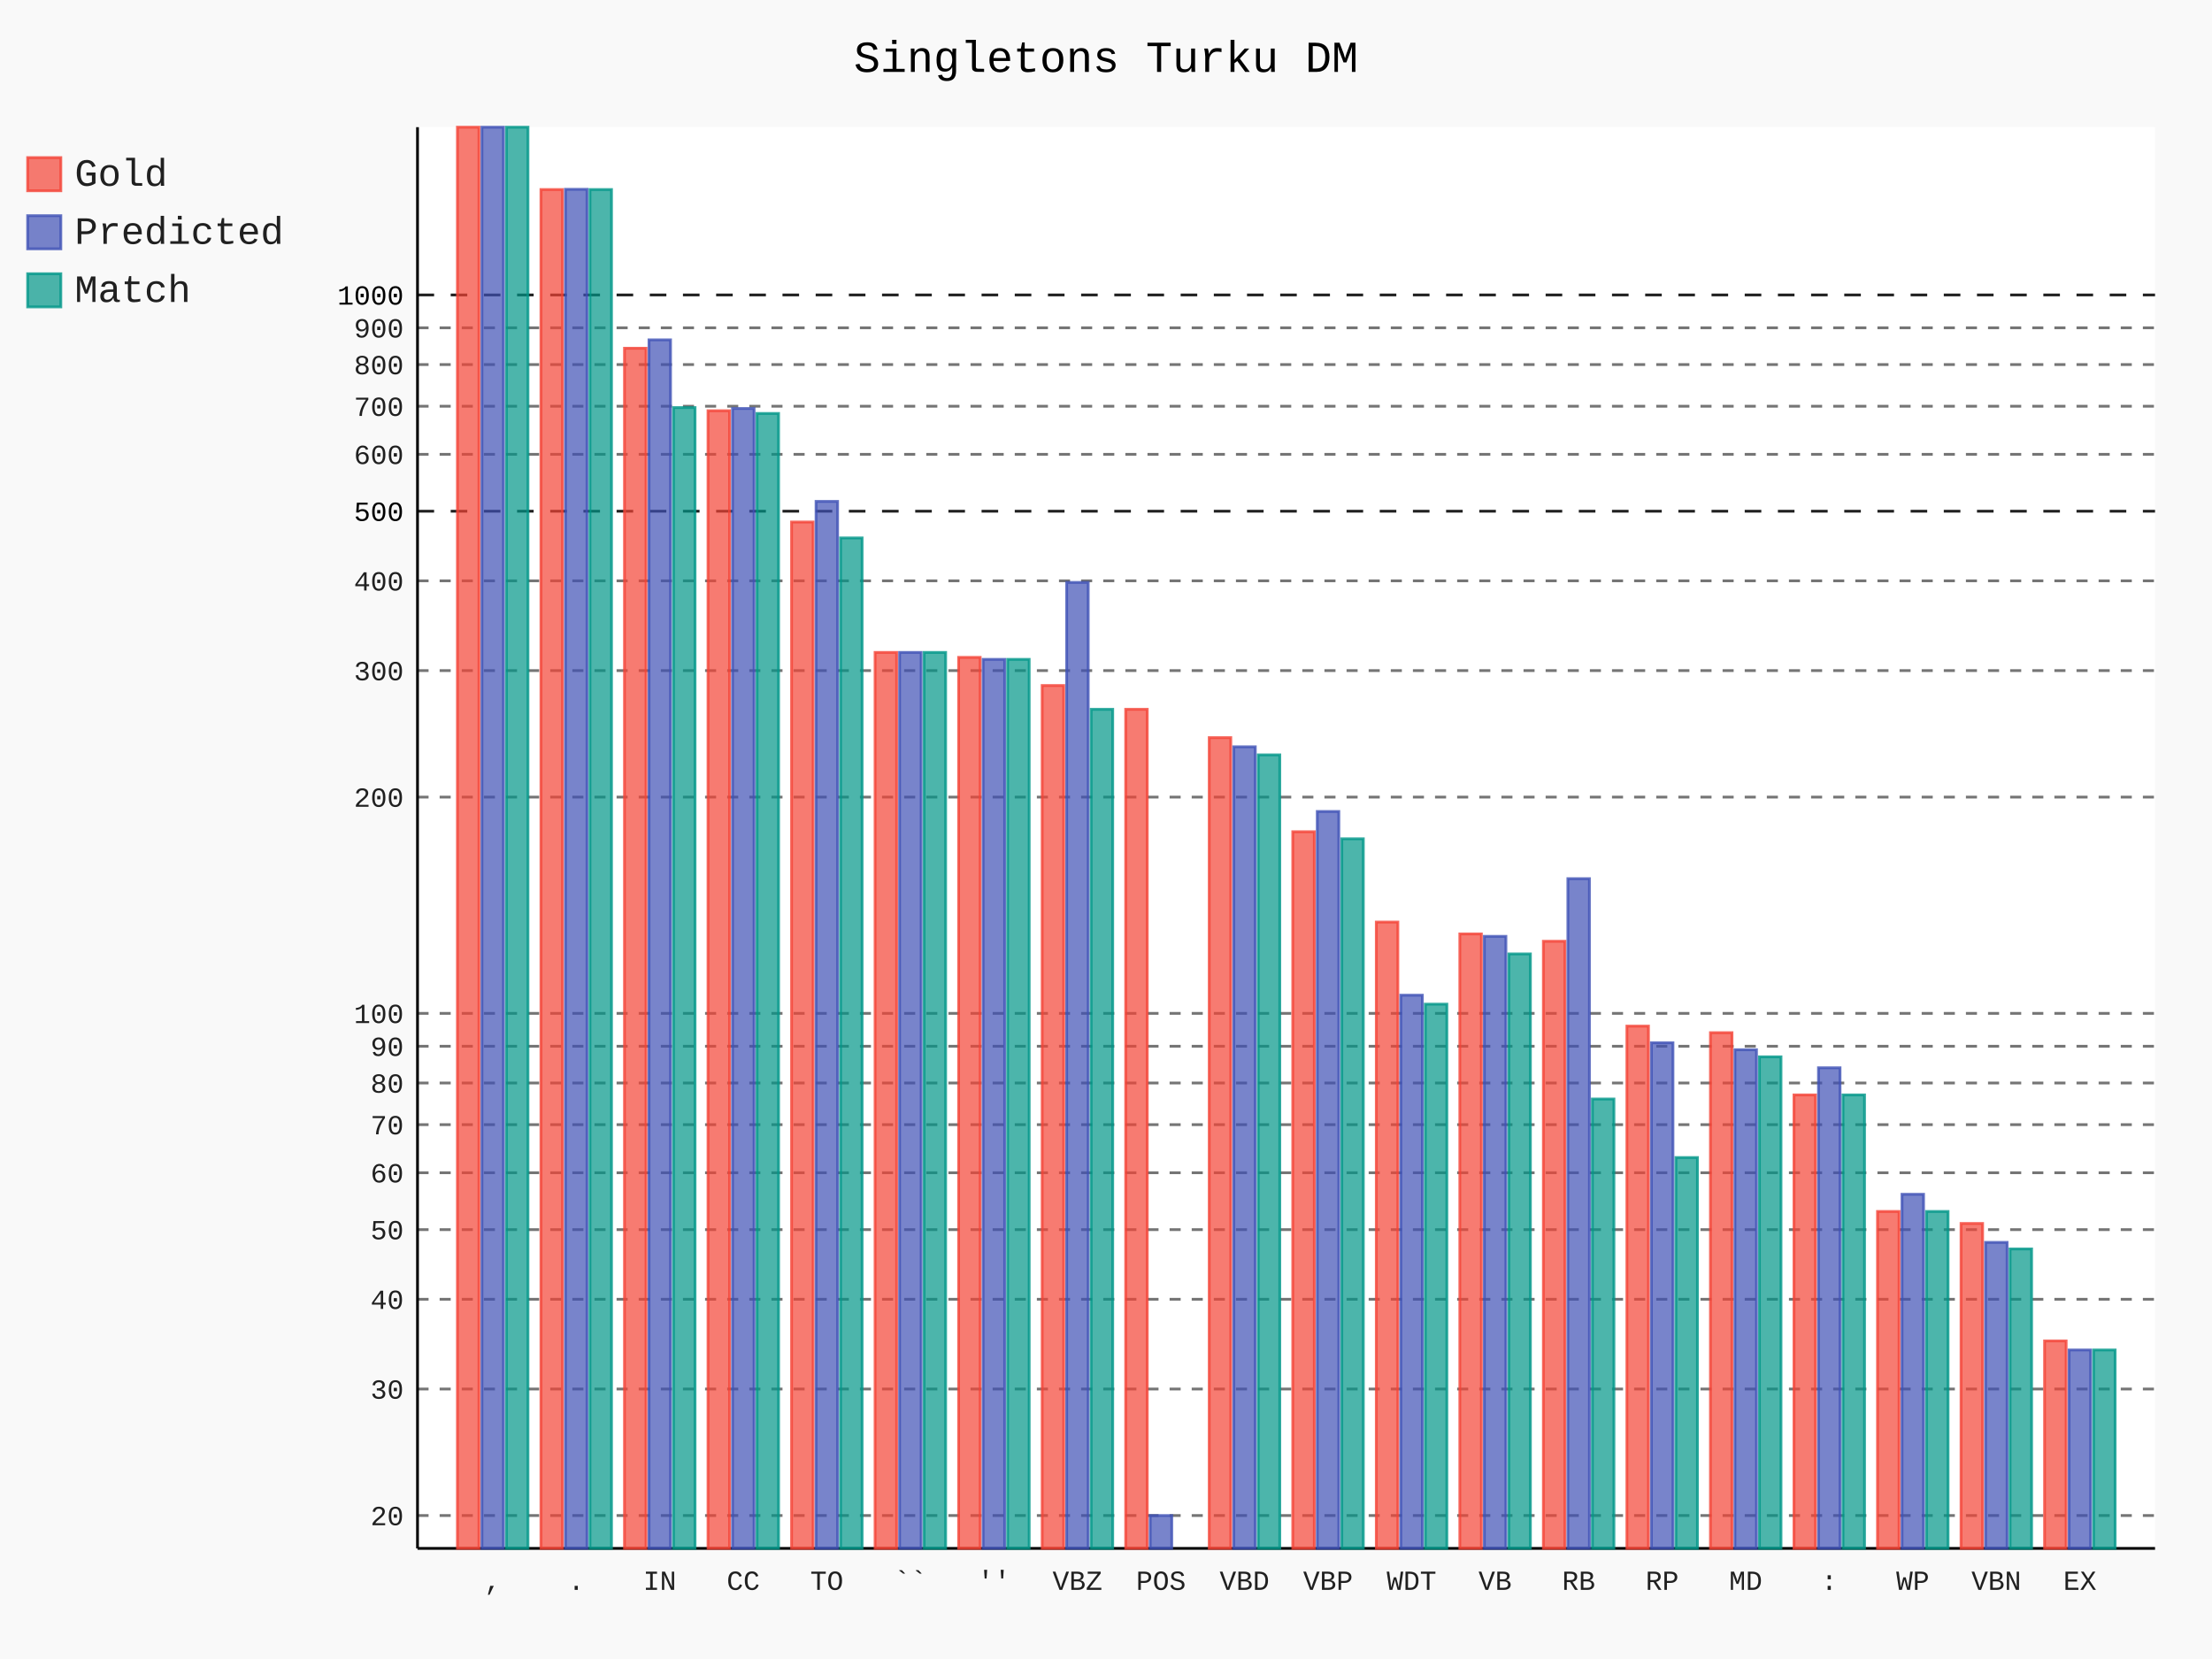
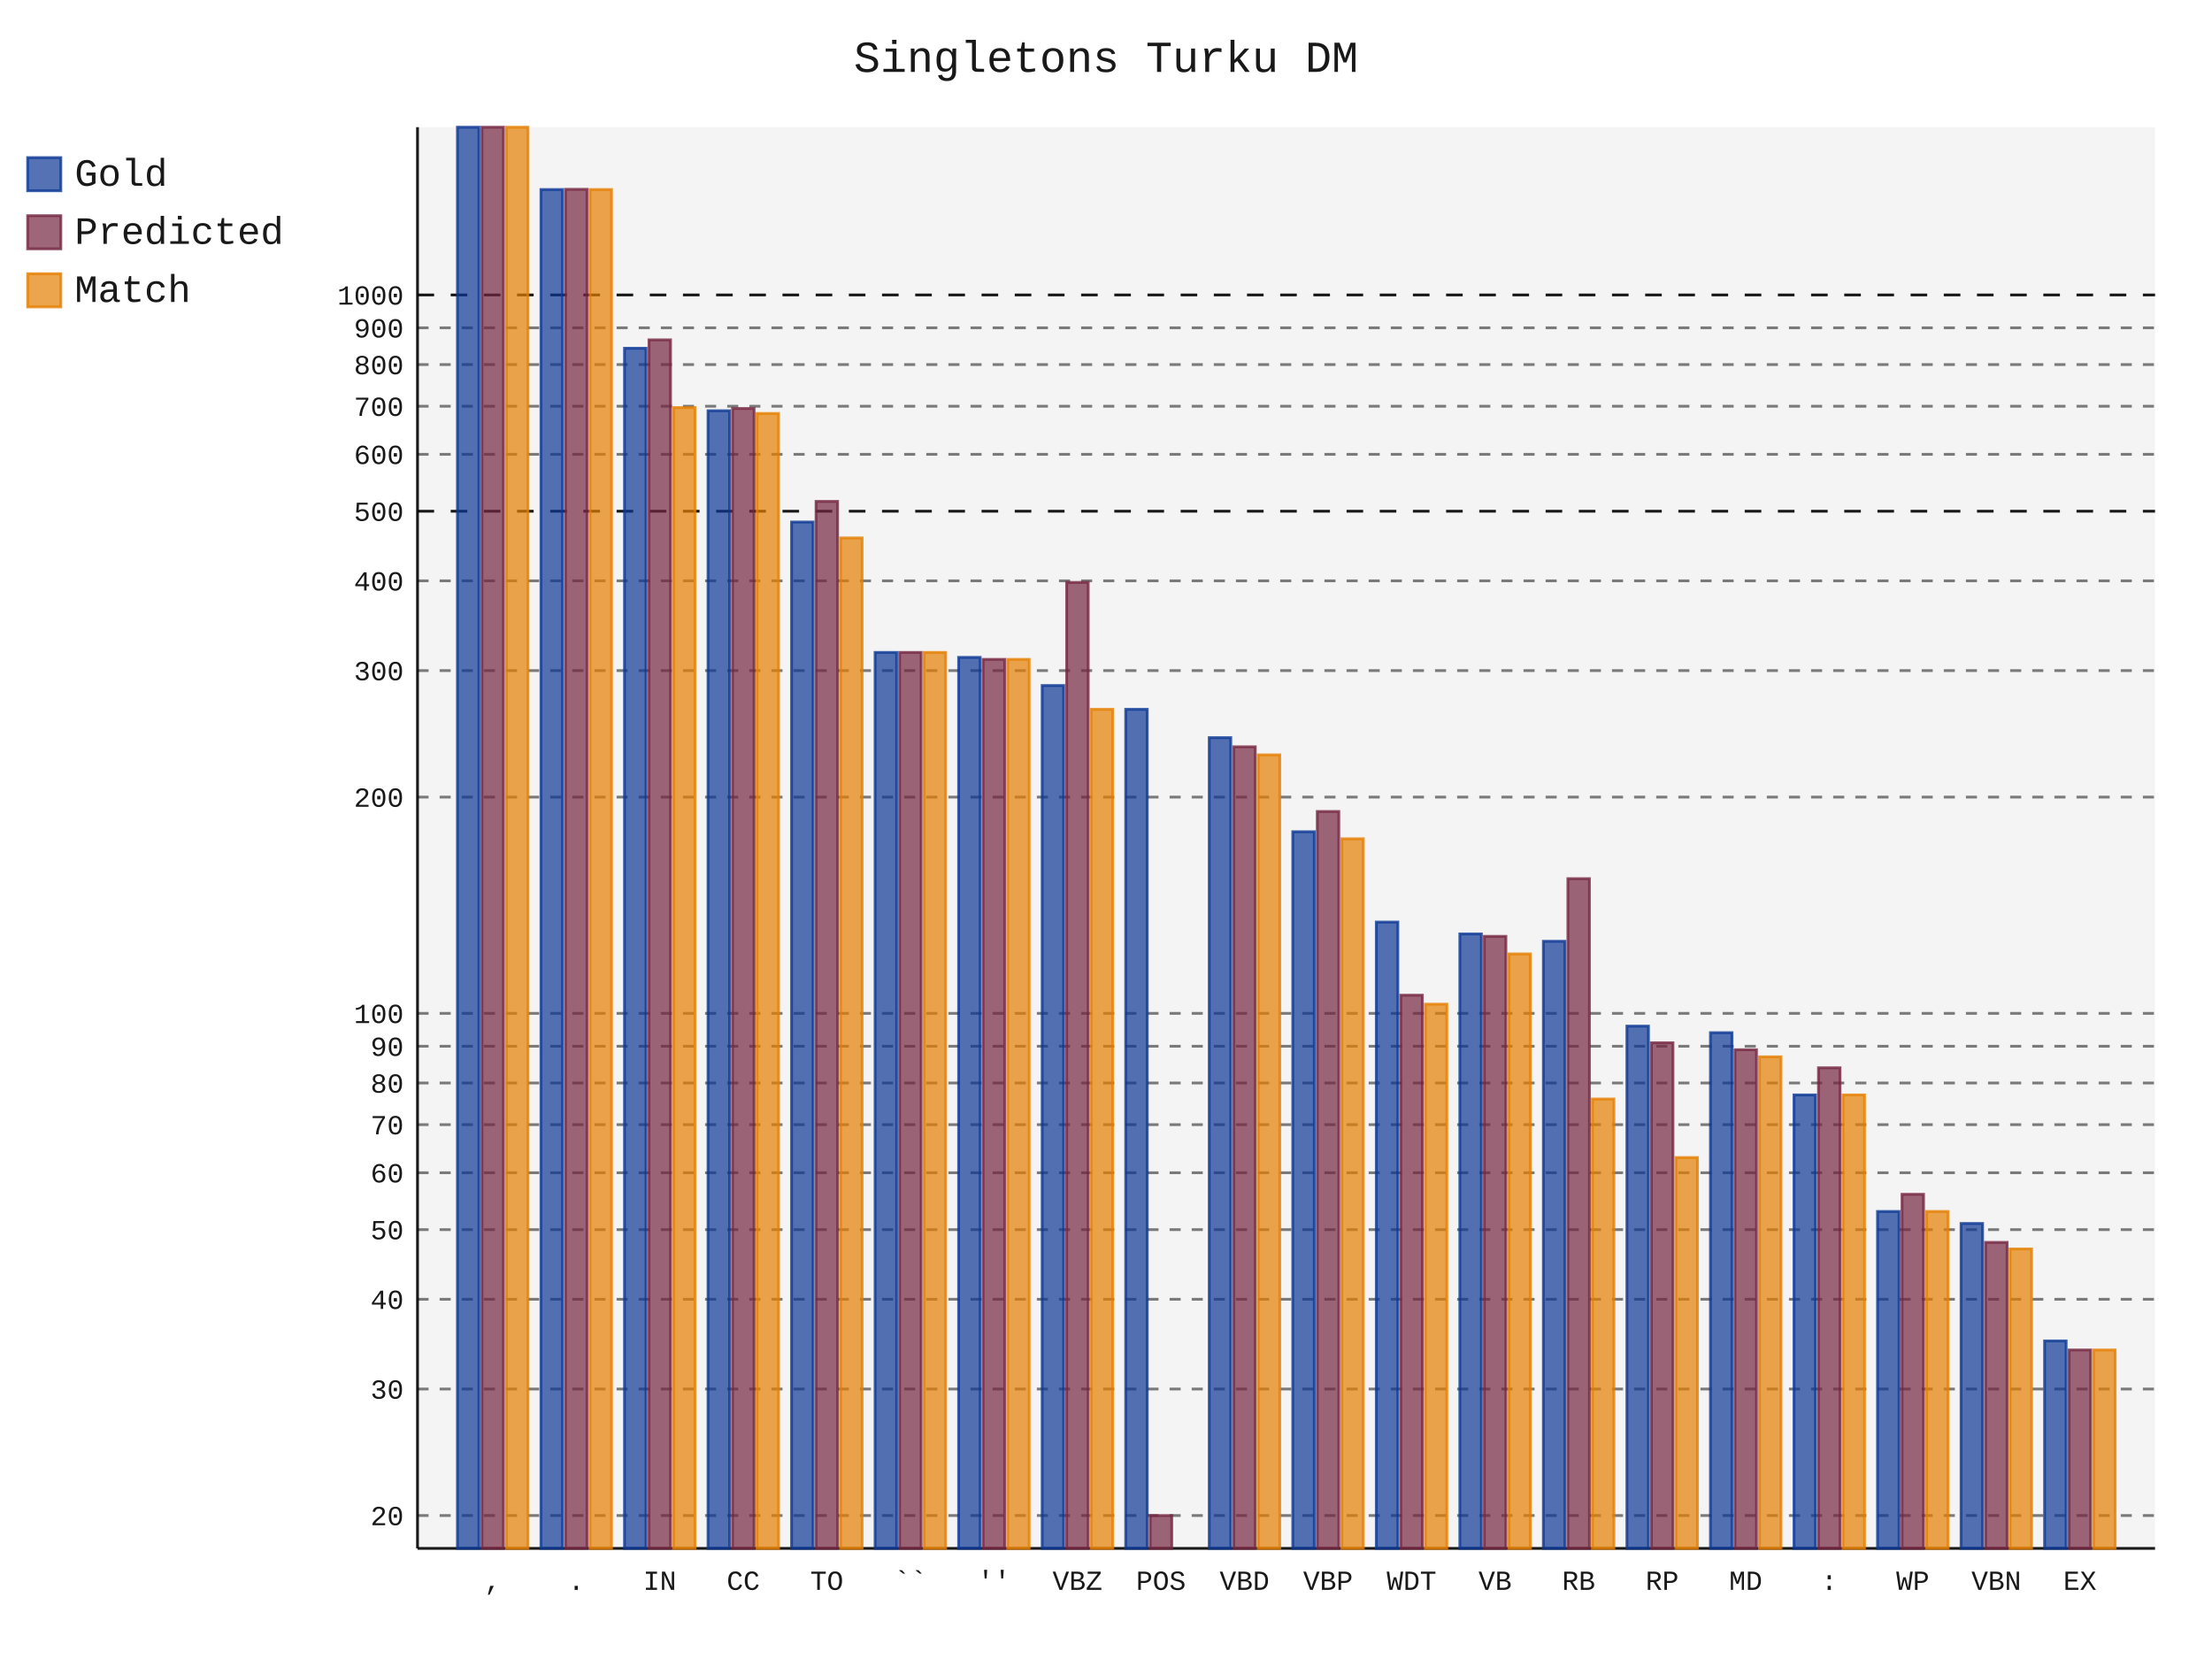
- <svg xmlns="http://www.w3.org/2000/svg" class="pygal-chart" id="chart-0a318086-21e5-4230-99e9-6b68e91ef065" viewBox="0 0 800 600">
+ <svg xmlns="http://www.w3.org/2000/svg" class="pygal-chart" id="chart-8ecb87d2-18e5-4f46-b8c9-059c6f4b096b" viewBox="0 0 800 600">
  <defs>
-     <style type="text/css">#chart-0a318086-21e5-4230-99e9-6b68e91ef065{-webkit-user-select:none;-webkit-font-smoothing:antialiased;font-family:Consolas,"Liberation Mono",Menlo,Courier,monospace}#chart-0a318086-21e5-4230-99e9-6b68e91ef065 .title{font-family:Consolas,"Liberation Mono",Menlo,Courier,monospace;font-size:16px}#chart-0a318086-21e5-4230-99e9-6b68e91ef065 .legends .legend text{font-family:Consolas,"Liberation Mono",Menlo,Courier,monospace;font-size:14px}#chart-0a318086-21e5-4230-99e9-6b68e91ef065 .axis text{font-family:Consolas,"Liberation Mono",Menlo,Courier,monospace;font-size:10px}#chart-0a318086-21e5-4230-99e9-6b68e91ef065 .axis text.major{font-family:Consolas,"Liberation Mono",Menlo,Courier,monospace;font-size:10px}#chart-0a318086-21e5-4230-99e9-6b68e91ef065 .text-overlay text.value{font-family:Consolas,"Liberation Mono",Menlo,Courier,monospace;font-size:16px}#chart-0a318086-21e5-4230-99e9-6b68e91ef065 .text-overlay text.label{font-family:Consolas,"Liberation Mono",Menlo,Courier,monospace;font-size:10px}#chart-0a318086-21e5-4230-99e9-6b68e91ef065 .tooltip{font-family:Consolas,"Liberation Mono",Menlo,Courier,monospace;font-size:14px}#chart-0a318086-21e5-4230-99e9-6b68e91ef065 text.no_data{font-family:Consolas,"Liberation Mono",Menlo,Courier,monospace;font-size:64px}
- #chart-0a318086-21e5-4230-99e9-6b68e91ef065{background-color:rgba(249,249,249,1)}#chart-0a318086-21e5-4230-99e9-6b68e91ef065 path,#chart-0a318086-21e5-4230-99e9-6b68e91ef065 line,#chart-0a318086-21e5-4230-99e9-6b68e91ef065 rect,#chart-0a318086-21e5-4230-99e9-6b68e91ef065 circle{-webkit-transition:150ms;-moz-transition:150ms;transition:150ms}#chart-0a318086-21e5-4230-99e9-6b68e91ef065 .graph &gt; .background{fill:rgba(249,249,249,1)}#chart-0a318086-21e5-4230-99e9-6b68e91ef065 .plot &gt; .background{fill:rgba(255,255,255,1)}#chart-0a318086-21e5-4230-99e9-6b68e91ef065 .graph{fill:rgba(0,0,0,.87)}#chart-0a318086-21e5-4230-99e9-6b68e91ef065 text.no_data{fill:rgba(0,0,0,1)}#chart-0a318086-21e5-4230-99e9-6b68e91ef065 .title{fill:rgba(0,0,0,1)}#chart-0a318086-21e5-4230-99e9-6b68e91ef065 .legends .legend text{fill:rgba(0,0,0,.87)}#chart-0a318086-21e5-4230-99e9-6b68e91ef065 .legends .legend:hover text{fill:rgba(0,0,0,1)}#chart-0a318086-21e5-4230-99e9-6b68e91ef065 .axis .line{stroke:rgba(0,0,0,1)}#chart-0a318086-21e5-4230-99e9-6b68e91ef065 .axis .guide.line{stroke:rgba(0,0,0,.54)}#chart-0a318086-21e5-4230-99e9-6b68e91ef065 .axis .major.line{stroke:rgba(0,0,0,.87)}#chart-0a318086-21e5-4230-99e9-6b68e91ef065 .axis text.major{fill:rgba(0,0,0,1)}#chart-0a318086-21e5-4230-99e9-6b68e91ef065 .axis.y .guides:hover .guide.line,#chart-0a318086-21e5-4230-99e9-6b68e91ef065 .line-graph .axis.x .guides:hover .guide.line,#chart-0a318086-21e5-4230-99e9-6b68e91ef065 .stackedline-graph .axis.x .guides:hover .guide.line,#chart-0a318086-21e5-4230-99e9-6b68e91ef065 .xy-graph .axis.x .guides:hover .guide.line{stroke:rgba(0,0,0,1)}#chart-0a318086-21e5-4230-99e9-6b68e91ef065 .axis .guides:hover text{fill:rgba(0,0,0,1)}#chart-0a318086-21e5-4230-99e9-6b68e91ef065 .reactive{fill-opacity:.7;stroke-opacity:.8}#chart-0a318086-21e5-4230-99e9-6b68e91ef065 .ci{stroke:rgba(0,0,0,.87)}#chart-0a318086-21e5-4230-99e9-6b68e91ef065 .reactive.active,#chart-0a318086-21e5-4230-99e9-6b68e91ef065 .active .reactive{fill-opacity:.8;stroke-opacity:.9;stroke-width:4}#chart-0a318086-21e5-4230-99e9-6b68e91ef065 .ci .reactive.active{stroke-width:1.5}#chart-0a318086-21e5-4230-99e9-6b68e91ef065 .series text{fill:rgba(0,0,0,1)}#chart-0a318086-21e5-4230-99e9-6b68e91ef065 .tooltip rect{fill:rgba(255,255,255,1);stroke:rgba(0,0,0,1);-webkit-transition:opacity 150ms;-moz-transition:opacity 150ms;transition:opacity 150ms}#chart-0a318086-21e5-4230-99e9-6b68e91ef065 .tooltip .label{fill:rgba(0,0,0,.87)}#chart-0a318086-21e5-4230-99e9-6b68e91ef065 .tooltip .label{fill:rgba(0,0,0,.87)}#chart-0a318086-21e5-4230-99e9-6b68e91ef065 .tooltip .legend{font-size:.8em;fill:rgba(0,0,0,.54)}#chart-0a318086-21e5-4230-99e9-6b68e91ef065 .tooltip .x_label{font-size:.6em;fill:rgba(0,0,0,1)}#chart-0a318086-21e5-4230-99e9-6b68e91ef065 .tooltip .xlink{font-size:.5em;text-decoration:underline}#chart-0a318086-21e5-4230-99e9-6b68e91ef065 .tooltip .value{font-size:1.5em}#chart-0a318086-21e5-4230-99e9-6b68e91ef065 .bound{font-size:.5em}#chart-0a318086-21e5-4230-99e9-6b68e91ef065 .max-value{font-size:.75em;fill:rgba(0,0,0,.54)}#chart-0a318086-21e5-4230-99e9-6b68e91ef065 .map-element{fill:rgba(255,255,255,1);stroke:rgba(0,0,0,.54) !important}#chart-0a318086-21e5-4230-99e9-6b68e91ef065 .map-element .reactive{fill-opacity:inherit;stroke-opacity:inherit}#chart-0a318086-21e5-4230-99e9-6b68e91ef065 .color-0,#chart-0a318086-21e5-4230-99e9-6b68e91ef065 .color-0 a:visited{stroke:#F44336;fill:#F44336}#chart-0a318086-21e5-4230-99e9-6b68e91ef065 .color-1,#chart-0a318086-21e5-4230-99e9-6b68e91ef065 .color-1 a:visited{stroke:#3F51B5;fill:#3F51B5}#chart-0a318086-21e5-4230-99e9-6b68e91ef065 .color-2,#chart-0a318086-21e5-4230-99e9-6b68e91ef065 .color-2 a:visited{stroke:#009688;fill:#009688}#chart-0a318086-21e5-4230-99e9-6b68e91ef065 .text-overlay .color-0 text{fill:black}#chart-0a318086-21e5-4230-99e9-6b68e91ef065 .text-overlay .color-1 text{fill:black}#chart-0a318086-21e5-4230-99e9-6b68e91ef065 .text-overlay .color-2 text{fill:black}
- #chart-0a318086-21e5-4230-99e9-6b68e91ef065 text.no_data{text-anchor:middle}#chart-0a318086-21e5-4230-99e9-6b68e91ef065 .guide.line{fill:none}#chart-0a318086-21e5-4230-99e9-6b68e91ef065 .centered{text-anchor:middle}#chart-0a318086-21e5-4230-99e9-6b68e91ef065 .title{text-anchor:middle}#chart-0a318086-21e5-4230-99e9-6b68e91ef065 .legends .legend text{fill-opacity:1}#chart-0a318086-21e5-4230-99e9-6b68e91ef065 .axis.x text{text-anchor:middle}#chart-0a318086-21e5-4230-99e9-6b68e91ef065 .axis.x:not(.web) text[transform]{text-anchor:start}#chart-0a318086-21e5-4230-99e9-6b68e91ef065 .axis.x:not(.web) text[transform].backwards{text-anchor:end}#chart-0a318086-21e5-4230-99e9-6b68e91ef065 .axis.y text{text-anchor:end}#chart-0a318086-21e5-4230-99e9-6b68e91ef065 .axis.y text[transform].backwards{text-anchor:start}#chart-0a318086-21e5-4230-99e9-6b68e91ef065 .axis.y2 text{text-anchor:start}#chart-0a318086-21e5-4230-99e9-6b68e91ef065 .axis.y2 text[transform].backwards{text-anchor:end}#chart-0a318086-21e5-4230-99e9-6b68e91ef065 .axis .guide.line{stroke-dasharray:4,4}#chart-0a318086-21e5-4230-99e9-6b68e91ef065 .axis .major.guide.line{stroke-dasharray:6,6}#chart-0a318086-21e5-4230-99e9-6b68e91ef065 .horizontal .axis.y .guide.line,#chart-0a318086-21e5-4230-99e9-6b68e91ef065 .horizontal .axis.y2 .guide.line,#chart-0a318086-21e5-4230-99e9-6b68e91ef065 .vertical .axis.x .guide.line{opacity:0}#chart-0a318086-21e5-4230-99e9-6b68e91ef065 .horizontal .axis.always_show .guide.line,#chart-0a318086-21e5-4230-99e9-6b68e91ef065 .vertical .axis.always_show .guide.line{opacity:1 !important}#chart-0a318086-21e5-4230-99e9-6b68e91ef065 .axis.y .guides:hover .guide.line,#chart-0a318086-21e5-4230-99e9-6b68e91ef065 .axis.y2 .guides:hover .guide.line,#chart-0a318086-21e5-4230-99e9-6b68e91ef065 .axis.x .guides:hover .guide.line{opacity:1}#chart-0a318086-21e5-4230-99e9-6b68e91ef065 .axis .guides:hover text{opacity:1}#chart-0a318086-21e5-4230-99e9-6b68e91ef065 .nofill{fill:none}#chart-0a318086-21e5-4230-99e9-6b68e91ef065 .subtle-fill{fill-opacity:.2}#chart-0a318086-21e5-4230-99e9-6b68e91ef065 .dot{stroke-width:1px;fill-opacity:1}#chart-0a318086-21e5-4230-99e9-6b68e91ef065 .dot.active{stroke-width:5px}#chart-0a318086-21e5-4230-99e9-6b68e91ef065 .dot.negative{fill:transparent}#chart-0a318086-21e5-4230-99e9-6b68e91ef065 text,#chart-0a318086-21e5-4230-99e9-6b68e91ef065 tspan{stroke:none !important}#chart-0a318086-21e5-4230-99e9-6b68e91ef065 .series text.active{opacity:1}#chart-0a318086-21e5-4230-99e9-6b68e91ef065 .tooltip rect{fill-opacity:.95;stroke-width:.5}#chart-0a318086-21e5-4230-99e9-6b68e91ef065 .tooltip text{fill-opacity:1}#chart-0a318086-21e5-4230-99e9-6b68e91ef065 .showable{visibility:hidden}#chart-0a318086-21e5-4230-99e9-6b68e91ef065 .showable.shown{visibility:visible}#chart-0a318086-21e5-4230-99e9-6b68e91ef065 .gauge-background{fill:rgba(229,229,229,1);stroke:none}#chart-0a318086-21e5-4230-99e9-6b68e91ef065 .bg-lines{stroke:rgba(249,249,249,1);stroke-width:2px}</style>
+     <style type="text/css">#chart-8ecb87d2-18e5-4f46-b8c9-059c6f4b096b{-webkit-user-select:none;-webkit-font-smoothing:antialiased;font-family:Consolas,"Liberation Mono",Menlo,Courier,monospace}#chart-8ecb87d2-18e5-4f46-b8c9-059c6f4b096b .title{font-family:Consolas,"Liberation Mono",Menlo,Courier,monospace;font-size:16px}#chart-8ecb87d2-18e5-4f46-b8c9-059c6f4b096b .legends .legend text{font-family:Consolas,"Liberation Mono",Menlo,Courier,monospace;font-size:14px}#chart-8ecb87d2-18e5-4f46-b8c9-059c6f4b096b .axis text{font-family:Consolas,"Liberation Mono",Menlo,Courier,monospace;font-size:10px}#chart-8ecb87d2-18e5-4f46-b8c9-059c6f4b096b .axis text.major{font-family:Consolas,"Liberation Mono",Menlo,Courier,monospace;font-size:10px}#chart-8ecb87d2-18e5-4f46-b8c9-059c6f4b096b .text-overlay text.value{font-family:Consolas,"Liberation Mono",Menlo,Courier,monospace;font-size:16px}#chart-8ecb87d2-18e5-4f46-b8c9-059c6f4b096b .text-overlay text.label{font-family:Consolas,"Liberation Mono",Menlo,Courier,monospace;font-size:10px}#chart-8ecb87d2-18e5-4f46-b8c9-059c6f4b096b .tooltip{font-family:Consolas,"Liberation Mono",Menlo,Courier,monospace;font-size:14px}#chart-8ecb87d2-18e5-4f46-b8c9-059c6f4b096b text.no_data{font-family:Consolas,"Liberation Mono",Menlo,Courier,monospace;font-size:64px}
+ #chart-8ecb87d2-18e5-4f46-b8c9-059c6f4b096b{background-color:transparent}#chart-8ecb87d2-18e5-4f46-b8c9-059c6f4b096b path,#chart-8ecb87d2-18e5-4f46-b8c9-059c6f4b096b line,#chart-8ecb87d2-18e5-4f46-b8c9-059c6f4b096b rect,#chart-8ecb87d2-18e5-4f46-b8c9-059c6f4b096b circle{-webkit-transition:150ms;-moz-transition:150ms;transition:150ms}#chart-8ecb87d2-18e5-4f46-b8c9-059c6f4b096b .graph &gt; .background{fill:transparent}#chart-8ecb87d2-18e5-4f46-b8c9-059c6f4b096b .plot &gt; .background{fill:rgba(240,240,240,0.7)}#chart-8ecb87d2-18e5-4f46-b8c9-059c6f4b096b .graph{fill:rgba(0,0,0,0.9)}#chart-8ecb87d2-18e5-4f46-b8c9-059c6f4b096b text.no_data{fill:rgba(0,0,0,0.9)}#chart-8ecb87d2-18e5-4f46-b8c9-059c6f4b096b .title{fill:rgba(0,0,0,0.9)}#chart-8ecb87d2-18e5-4f46-b8c9-059c6f4b096b .legends .legend text{fill:rgba(0,0,0,0.9)}#chart-8ecb87d2-18e5-4f46-b8c9-059c6f4b096b .legends .legend:hover text{fill:rgba(0,0,0,0.9)}#chart-8ecb87d2-18e5-4f46-b8c9-059c6f4b096b .axis .line{stroke:rgba(0,0,0,0.9)}#chart-8ecb87d2-18e5-4f46-b8c9-059c6f4b096b .axis .guide.line{stroke:rgba(0,0,0,0.5)}#chart-8ecb87d2-18e5-4f46-b8c9-059c6f4b096b .axis .major.line{stroke:rgba(0,0,0,0.9)}#chart-8ecb87d2-18e5-4f46-b8c9-059c6f4b096b .axis text.major{fill:rgba(0,0,0,0.9)}#chart-8ecb87d2-18e5-4f46-b8c9-059c6f4b096b .axis.y .guides:hover .guide.line,#chart-8ecb87d2-18e5-4f46-b8c9-059c6f4b096b .line-graph .axis.x .guides:hover .guide.line,#chart-8ecb87d2-18e5-4f46-b8c9-059c6f4b096b .stackedline-graph .axis.x .guides:hover .guide.line,#chart-8ecb87d2-18e5-4f46-b8c9-059c6f4b096b .xy-graph .axis.x .guides:hover .guide.line{stroke:rgba(0,0,0,0.9)}#chart-8ecb87d2-18e5-4f46-b8c9-059c6f4b096b .axis .guides:hover text{fill:rgba(0,0,0,0.9)}#chart-8ecb87d2-18e5-4f46-b8c9-059c6f4b096b .reactive{fill-opacity:.7;stroke-opacity:.8}#chart-8ecb87d2-18e5-4f46-b8c9-059c6f4b096b .ci{stroke:rgba(0,0,0,0.9)}#chart-8ecb87d2-18e5-4f46-b8c9-059c6f4b096b .reactive.active,#chart-8ecb87d2-18e5-4f46-b8c9-059c6f4b096b .active .reactive{fill-opacity:.8;stroke-opacity:.9;stroke-width:4}#chart-8ecb87d2-18e5-4f46-b8c9-059c6f4b096b .ci .reactive.active{stroke-width:1.5}#chart-8ecb87d2-18e5-4f46-b8c9-059c6f4b096b .series text{fill:rgba(0,0,0,0.9)}#chart-8ecb87d2-18e5-4f46-b8c9-059c6f4b096b .tooltip rect{fill:rgba(240,240,240,0.7);stroke:rgba(0,0,0,0.9);-webkit-transition:opacity 150ms;-moz-transition:opacity 150ms;transition:opacity 150ms}#chart-8ecb87d2-18e5-4f46-b8c9-059c6f4b096b .tooltip .label{fill:rgba(0,0,0,0.9)}#chart-8ecb87d2-18e5-4f46-b8c9-059c6f4b096b .tooltip .label{fill:rgba(0,0,0,0.9)}#chart-8ecb87d2-18e5-4f46-b8c9-059c6f4b096b .tooltip .legend{font-size:.8em;fill:rgba(0,0,0,0.5)}#chart-8ecb87d2-18e5-4f46-b8c9-059c6f4b096b .tooltip .x_label{font-size:.6em;fill:rgba(0,0,0,0.9)}#chart-8ecb87d2-18e5-4f46-b8c9-059c6f4b096b .tooltip .xlink{font-size:.5em;text-decoration:underline}#chart-8ecb87d2-18e5-4f46-b8c9-059c6f4b096b .tooltip .value{font-size:1.5em}#chart-8ecb87d2-18e5-4f46-b8c9-059c6f4b096b .bound{font-size:.5em}#chart-8ecb87d2-18e5-4f46-b8c9-059c6f4b096b .max-value{font-size:.75em;fill:rgba(0,0,0,0.5)}#chart-8ecb87d2-18e5-4f46-b8c9-059c6f4b096b .map-element{fill:rgba(240,240,240,0.7);stroke:rgba(0,0,0,0.5) !important}#chart-8ecb87d2-18e5-4f46-b8c9-059c6f4b096b .map-element .reactive{fill-opacity:inherit;stroke-opacity:inherit}#chart-8ecb87d2-18e5-4f46-b8c9-059c6f4b096b .color-0,#chart-8ecb87d2-18e5-4f46-b8c9-059c6f4b096b .color-0 a:visited{stroke:rgb(12,55,149);fill:rgb(12,55,149)}#chart-8ecb87d2-18e5-4f46-b8c9-059c6f4b096b .color-1,#chart-8ecb87d2-18e5-4f46-b8c9-059c6f4b096b .color-1 a:visited{stroke:rgb(117,38,65);fill:rgb(117,38,65)}#chart-8ecb87d2-18e5-4f46-b8c9-059c6f4b096b .color-2,#chart-8ecb87d2-18e5-4f46-b8c9-059c6f4b096b .color-2 a:visited{stroke:rgb(228,127,0);fill:rgb(228,127,0)}#chart-8ecb87d2-18e5-4f46-b8c9-059c6f4b096b .text-overlay .color-0 text{fill:black}#chart-8ecb87d2-18e5-4f46-b8c9-059c6f4b096b .text-overlay .color-1 text{fill:black}#chart-8ecb87d2-18e5-4f46-b8c9-059c6f4b096b .text-overlay .color-2 text{fill:black}
+ #chart-8ecb87d2-18e5-4f46-b8c9-059c6f4b096b text.no_data{text-anchor:middle}#chart-8ecb87d2-18e5-4f46-b8c9-059c6f4b096b .guide.line{fill:none}#chart-8ecb87d2-18e5-4f46-b8c9-059c6f4b096b .centered{text-anchor:middle}#chart-8ecb87d2-18e5-4f46-b8c9-059c6f4b096b .title{text-anchor:middle}#chart-8ecb87d2-18e5-4f46-b8c9-059c6f4b096b .legends .legend text{fill-opacity:1}#chart-8ecb87d2-18e5-4f46-b8c9-059c6f4b096b .axis.x text{text-anchor:middle}#chart-8ecb87d2-18e5-4f46-b8c9-059c6f4b096b .axis.x:not(.web) text[transform]{text-anchor:start}#chart-8ecb87d2-18e5-4f46-b8c9-059c6f4b096b .axis.x:not(.web) text[transform].backwards{text-anchor:end}#chart-8ecb87d2-18e5-4f46-b8c9-059c6f4b096b .axis.y text{text-anchor:end}#chart-8ecb87d2-18e5-4f46-b8c9-059c6f4b096b .axis.y text[transform].backwards{text-anchor:start}#chart-8ecb87d2-18e5-4f46-b8c9-059c6f4b096b .axis.y2 text{text-anchor:start}#chart-8ecb87d2-18e5-4f46-b8c9-059c6f4b096b .axis.y2 text[transform].backwards{text-anchor:end}#chart-8ecb87d2-18e5-4f46-b8c9-059c6f4b096b .axis .guide.line{stroke-dasharray:4,4}#chart-8ecb87d2-18e5-4f46-b8c9-059c6f4b096b .axis .major.guide.line{stroke-dasharray:6,6}#chart-8ecb87d2-18e5-4f46-b8c9-059c6f4b096b .horizontal .axis.y .guide.line,#chart-8ecb87d2-18e5-4f46-b8c9-059c6f4b096b .horizontal .axis.y2 .guide.line,#chart-8ecb87d2-18e5-4f46-b8c9-059c6f4b096b .vertical .axis.x .guide.line{opacity:0}#chart-8ecb87d2-18e5-4f46-b8c9-059c6f4b096b .horizontal .axis.always_show .guide.line,#chart-8ecb87d2-18e5-4f46-b8c9-059c6f4b096b .vertical .axis.always_show .guide.line{opacity:1 !important}#chart-8ecb87d2-18e5-4f46-b8c9-059c6f4b096b .axis.y .guides:hover .guide.line,#chart-8ecb87d2-18e5-4f46-b8c9-059c6f4b096b .axis.y2 .guides:hover .guide.line,#chart-8ecb87d2-18e5-4f46-b8c9-059c6f4b096b .axis.x .guides:hover .guide.line{opacity:1}#chart-8ecb87d2-18e5-4f46-b8c9-059c6f4b096b .axis .guides:hover text{opacity:1}#chart-8ecb87d2-18e5-4f46-b8c9-059c6f4b096b .nofill{fill:none}#chart-8ecb87d2-18e5-4f46-b8c9-059c6f4b096b .subtle-fill{fill-opacity:.2}#chart-8ecb87d2-18e5-4f46-b8c9-059c6f4b096b .dot{stroke-width:1px;fill-opacity:1}#chart-8ecb87d2-18e5-4f46-b8c9-059c6f4b096b .dot.active{stroke-width:5px}#chart-8ecb87d2-18e5-4f46-b8c9-059c6f4b096b .dot.negative{fill:transparent}#chart-8ecb87d2-18e5-4f46-b8c9-059c6f4b096b text,#chart-8ecb87d2-18e5-4f46-b8c9-059c6f4b096b tspan{stroke:none !important}#chart-8ecb87d2-18e5-4f46-b8c9-059c6f4b096b .series text.active{opacity:1}#chart-8ecb87d2-18e5-4f46-b8c9-059c6f4b096b .tooltip rect{fill-opacity:.95;stroke-width:.5}#chart-8ecb87d2-18e5-4f46-b8c9-059c6f4b096b .tooltip text{fill-opacity:1}#chart-8ecb87d2-18e5-4f46-b8c9-059c6f4b096b .showable{visibility:hidden}#chart-8ecb87d2-18e5-4f46-b8c9-059c6f4b096b .showable.shown{visibility:visible}#chart-8ecb87d2-18e5-4f46-b8c9-059c6f4b096b .gauge-background{fill:rgba(229,229,229,1);stroke:none}#chart-8ecb87d2-18e5-4f46-b8c9-059c6f4b096b .bg-lines{stroke:transparent;stroke-width:2px}</style>
  </defs>
  <g class="graph bar-graph vertical">
    <rect class="background" height="600" width="800" x="0" y="0" />
    <g class="plot" transform="translate(151, 46)">
      <rect class="background" height="514" width="628.4" x="0" y="0" />
      <g class="axis y">
        <path class="line" d="M0 514 h628.4" />
        <g class="logarithmic guides">
          <path class="guide line" d="M0 502.111 h628.4" />
          <text class="" x="-5" y="505.611">20</text>
        </g>
        <g class="logarithmic guides">
          <path class="guide line" d="M0 456.357 h628.4" />
          <text class="" x="-5" y="459.857">30</text>
        </g>
        <g class="logarithmic guides">
          <path class="guide line" d="M0 423.895 h628.4" />
          <text class="" x="-5" y="427.395">40</text>
        </g>
        <g class="logarithmic guides">
          <path class="guide line" d="M0 398.715 h628.4" />
          <text class="" x="-5" y="402.215">50</text>
        </g>
        <g class="logarithmic guides">
          <path class="guide line" d="M0 378.141 h628.4" />
          <text class="" x="-5" y="381.641">60</text>
        </g>
        <g class="logarithmic guides">
          <path class="guide line" d="M0 360.747 h628.4" />
          <text class="" x="-5" y="364.247">70</text>
        </g>
        <g class="logarithmic guides">
          <path class="guide line" d="M0 345.679 h628.4" />
          <text class="" x="-5" y="349.179">80</text>
        </g>
        <g class="logarithmic guides">
          <path class="guide line" d="M0 332.388 h628.4" />
          <text class="" x="-5" y="335.888">90</text>
        </g>
        <g class="logarithmic guides">
          <path class="guide line" d="M0 320.499 h628.4" />
          <text class="" x="-5" y="323.999">100</text>
        </g>
        <g class="logarithmic guides">
          <path class="guide line" d="M0 242.283 h628.4" />
          <text class="" x="-5" y="245.783">200</text>
        </g>
        <g class="logarithmic guides">
          <path class="guide line" d="M0 196.529 h628.4" />
          <text class="" x="-5" y="200.029">300</text>
        </g>
        <g class="logarithmic guides">
          <path class="guide line" d="M0 164.067 h628.4" />
          <text class="" x="-5" y="167.567">400</text>
        </g>
        <g class="logarithmic guides">
          <path class="major guide line" d="M0 138.887 h628.4" />
          <text class="major" x="-5" y="142.387">500</text>
        </g>
        <g class="logarithmic guides">
          <path class="guide line" d="M0 118.313 h628.4" />
          <text class="" x="-5" y="121.813">600</text>
        </g>
        <g class="logarithmic guides">
          <path class="guide line" d="M0 100.919 h628.4" />
          <text class="" x="-5" y="104.419">700</text>
        </g>
        <g class="logarithmic guides">
          <path class="guide line" d="M0 85.851 h628.4" />
          <text class="" x="-5" y="89.351">800</text>
        </g>
        <g class="logarithmic guides">
          <path class="guide line" d="M0 72.56 h628.4" />
          <text class="" x="-5" y="76.06">900</text>
        </g>
        <g class="logarithmic guides">
          <path class="major guide line" d="M0 60.671 h628.4" />
          <text class="major" x="-5" y="64.171">1000</text>
        </g>
      </g>
      <g class="axis x">
        <path class="line" d="M0 0 v514" />
        <g class="guides">
          <path class="guide line" d="M27.19 0 v514" />
          <text class="" x="27.19" y="529.0">,</text>
        </g>
        <g class="guides">
          <path class="guide line" d="M57.402 0 v514" />
          <text class="" x="57.402" y="529.0">.</text>
        </g>
        <g class="guides">
          <path class="guide line" d="M87.613 0 v514" />
          <text class="" x="87.613" y="529.0">IN</text>
        </g>
        <g class="guides">
          <path class="guide line" d="M117.825 0 v514" />
          <text class="" x="117.825" y="529.0">CC</text>
        </g>
        <g class="guides">
          <path class="guide line" d="M148.037 0 v514" />
          <text class="" x="148.037" y="529.0">TO</text>
        </g>
        <g class="guides">
          <path class="guide line" d="M178.248 0 v514" />
          <text class="" x="178.248" y="529.0">``</text>
        </g>
        <g class="guides">
          <path class="guide line" d="M208.46 0 v514" />
          <text class="" x="208.46" y="529.0">''</text>
        </g>
        <g class="guides">
          <path class="guide line" d="M238.671 0 v514" />
          <text class="" x="238.671" y="529.0">VBZ</text>
        </g>
        <g class="guides">
          <path class="guide line" d="M268.883 0 v514" />
          <text class="" x="268.883" y="529.0">POS</text>
        </g>
        <g class="guides">
          <path class="guide line" d="M299.094 0 v514" />
          <text class="" x="299.094" y="529.0">VBD</text>
        </g>
        <g class="guides">
          <path class="guide line" d="M329.306 0 v514" />
          <text class="" x="329.306" y="529.0">VBP</text>
        </g>
        <g class="guides">
          <path class="guide line" d="M359.517 0 v514" />
          <text class="" x="359.517" y="529.0">WDT</text>
        </g>
        <g class="guides">
          <path class="guide line" d="M389.729 0 v514" />
          <text class="" x="389.729" y="529.0">VB</text>
        </g>
        <g class="guides">
          <path class="guide line" d="M419.94 0 v514" />
          <text class="" x="419.94" y="529.0">RB</text>
        </g>
        <g class="guides">
          <path class="guide line" d="M450.152 0 v514" />
          <text class="" x="450.152" y="529.0">RP</text>
        </g>
        <g class="guides">
          <path class="guide line" d="M480.363 0 v514" />
          <text class="" x="480.363" y="529.0">MD</text>
        </g>
        <g class="guides">
          <path class="guide line" d="M510.575 0 v514" />
          <text class="" x="510.575" y="529.0">:</text>
        </g>
        <g class="guides">
          <path class="guide line" d="M540.787 0 v514" />
          <text class="" x="540.787" y="529.0">WP</text>
        </g>
        <g class="guides">
          <path class="guide line" d="M570.998 0 v514" />
          <text class="" x="570.998" y="529.0">VBN</text>
        </g>
        <g class="guides">
          <path class="guide line" d="M601.21 0 v514" />
          <text class="" x="601.21" y="529.0">EX</text>
        </g>
      </g>
      <g class="series serie-0 color-0">
        <g class="bars">
          <g class="bar">
            <rect class="rect reactive tooltip-trigger" height="514.0" rx="0" ry="0" width="7.799" x="14.429" y="0.0" />
          </g>
          <g class="bar">
            <rect class="rect reactive tooltip-trigger" height="491.458" rx="0" ry="0" width="7.799" x="44.641" y="22.542" />
          </g>
          <g class="bar">
            <rect class="rect reactive tooltip-trigger" height="434.057" rx="0" ry="0" width="7.799" x="74.852" y="79.943" />
          </g>
          <g class="bar">
            <rect class="rect reactive tooltip-trigger" height="411.458" rx="0" ry="0" width="7.799" x="105.064" y="102.542" />
          </g>
          <g class="bar">
            <rect class="rect reactive tooltip-trigger" height="371.21" rx="0" ry="0" width="7.799" x="135.275" y="142.79" />
          </g>
          <g class="bar">
            <rect class="rect reactive tooltip-trigger" height="324.046" rx="0" ry="0" width="7.799" x="165.487" y="189.954" />
          </g>
          <g class="bar">
            <rect class="rect reactive tooltip-trigger" height="322.257" rx="0" ry="0" width="7.799" x="195.698" y="191.743" />
          </g>
          <g class="bar">
            <rect class="rect reactive tooltip-trigger" height="312.078" rx="0" ry="0" width="7.799" x="225.91" y="201.922" />
          </g>
          <g class="bar">
            <rect class="rect reactive tooltip-trigger" height="303.472" rx="0" ry="0" width="7.799" x="256.121" y="210.528" />
          </g>
          <g class="bar">
            <rect class="rect reactive tooltip-trigger" height="293.227" rx="0" ry="0" width="7.799" x="286.333" y="220.773" />
          </g>
          <g class="bar">
            <rect class="rect reactive tooltip-trigger" height="259.199" rx="0" ry="0" width="7.799" x="316.544" y="254.801" />
          </g>
          <g class="bar">
            <rect class="rect reactive tooltip-trigger" height="226.526" rx="0" ry="0" width="7.799" x="346.756" y="287.474" />
          </g>
          <g class="bar">
            <rect class="rect reactive tooltip-trigger" height="222.235" rx="0" ry="0" width="7.799" x="376.967" y="291.765" />
          </g>
          <g class="bar">
            <rect class="rect reactive tooltip-trigger" height="219.58" rx="0" ry="0" width="7.799" x="407.179" y="294.42" />
          </g>
          <g class="bar">
            <rect class="rect reactive tooltip-trigger" height="188.895" rx="0" ry="0" width="7.799" x="437.391" y="325.105" />
          </g>
          <g class="bar">
            <rect class="rect reactive tooltip-trigger" height="186.519" rx="0" ry="0" width="7.799" x="467.602" y="327.481" />
          </g>
          <g class="bar">
            <rect class="rect reactive tooltip-trigger" height="164.008" rx="0" ry="0" width="7.799" x="497.814" y="349.992" />
          </g>
          <g class="bar">
            <rect class="rect reactive tooltip-trigger" height="121.86" rx="0" ry="0" width="7.799" x="528.025" y="392.14" />
          </g>
          <g class="bar">
            <rect class="rect reactive tooltip-trigger" height="117.52" rx="0" ry="0" width="7.799" x="558.237" y="396.48" />
          </g>
          <g class="bar">
            <rect class="rect reactive tooltip-trigger" height="75.037" rx="0" ry="0" width="7.799" x="588.448" y="438.963" />
          </g>
        </g>
      </g>
      <g class="series serie-1 color-1">
        <g class="bars">
          <g class="bar">
            <rect class="rect reactive tooltip-trigger" height="514.0" rx="0" ry="0" width="7.799" x="23.291" y="0.0" />
          </g>
          <g class="bar">
            <rect class="rect reactive tooltip-trigger" height="491.539" rx="0" ry="0" width="7.799" x="53.503" y="22.461" />
          </g>
          <g class="bar">
            <rect class="rect reactive tooltip-trigger" height="437.095" rx="0" ry="0" width="7.799" x="83.714" y="76.905" />
          </g>
          <g class="bar">
            <rect class="rect reactive tooltip-trigger" height="412.272" rx="0" ry="0" width="7.799" x="113.926" y="101.728" />
          </g>
          <g class="bar">
            <rect class="rect reactive tooltip-trigger" height="378.667" rx="0" ry="0" width="7.799" x="144.137" y="135.333" />
          </g>
          <g class="bar">
            <rect class="rect reactive tooltip-trigger" height="324.046" rx="0" ry="0" width="7.799" x="174.349" y="189.954" />
          </g>
          <g class="bar">
            <rect class="rect reactive tooltip-trigger" height="321.534" rx="0" ry="0" width="7.799" x="204.56" y="192.466" />
          </g>
          <g class="bar">
            <rect class="rect reactive tooltip-trigger" height="349.368" rx="0" ry="0" width="7.799" x="234.772" y="164.632" />
          </g>
          <g class="bar">
            <rect class="rect reactive tooltip-trigger" height="11.889" rx="0" ry="0" width="7.799" x="264.983" y="502.111" />
          </g>
          <g class="bar">
            <rect class="rect reactive tooltip-trigger" height="289.915" rx="0" ry="0" width="7.799" x="295.195" y="224.085" />
          </g>
          <g class="bar">
            <rect class="rect reactive tooltip-trigger" height="266.521" rx="0" ry="0" width="7.799" x="325.406" y="247.479" />
          </g>
          <g class="bar">
            <rect class="rect reactive tooltip-trigger" height="200.076" rx="0" ry="0" width="7.799" x="355.618" y="313.924" />
          </g>
          <g class="bar">
            <rect class="rect reactive tooltip-trigger" height="221.357" rx="0" ry="0" width="7.799" x="385.83" y="292.643" />
          </g>
          <g class="bar">
            <rect class="rect reactive tooltip-trigger" height="242.224" rx="0" ry="0" width="7.799" x="416.041" y="271.776" />
          </g>
          <g class="bar">
            <rect class="rect reactive tooltip-trigger" height="182.859" rx="0" ry="0" width="7.799" x="446.253" y="331.141" />
          </g>
          <g class="bar">
            <rect class="rect reactive tooltip-trigger" height="180.351" rx="0" ry="0" width="7.799" x="476.464" y="333.649" />
          </g>
          <g class="bar">
            <rect class="rect reactive tooltip-trigger" height="173.827" rx="0" ry="0" width="7.799" x="506.676" y="340.173" />
          </g>
          <g class="bar">
            <rect class="rect reactive tooltip-trigger" height="128.073" rx="0" ry="0" width="7.799" x="536.887" y="385.927" />
          </g>
          <g class="bar">
            <rect class="rect reactive tooltip-trigger" height="110.679" rx="0" ry="0" width="7.799" x="567.099" y="403.321" />
          </g>
          <g class="bar">
            <rect class="rect reactive tooltip-trigger" height="71.766" rx="0" ry="0" width="7.799" x="597.31" y="442.234" />
          </g>
        </g>
      </g>
      <g class="series serie-2 color-2">
        <g class="bars">
          <g class="bar">
            <rect class="rect reactive tooltip-trigger" height="514.0" rx="0" ry="0" width="7.799" x="32.153" y="0.0" />
          </g>
          <g class="bar">
            <rect class="rect reactive tooltip-trigger" height="491.458" rx="0" ry="0" width="7.799" x="62.365" y="22.542" />
          </g>
          <g class="bar">
            <rect class="rect reactive tooltip-trigger" height="412.597" rx="0" ry="0" width="7.799" x="92.576" y="101.403" />
          </g>
          <g class="bar">
            <rect class="rect reactive tooltip-trigger" height="410.472" rx="0" ry="0" width="7.799" x="122.788" y="103.528" />
          </g>
          <g class="bar">
            <rect class="rect reactive tooltip-trigger" height="365.459" rx="0" ry="0" width="7.799" x="152.999" y="148.541" />
          </g>
          <g class="bar">
            <rect class="rect reactive tooltip-trigger" height="324.046" rx="0" ry="0" width="7.799" x="183.211" y="189.954" />
          </g>
          <g class="bar">
            <rect class="rect reactive tooltip-trigger" height="321.534" rx="0" ry="0" width="7.799" x="213.422" y="192.466" />
          </g>
          <g class="bar">
            <rect class="rect reactive tooltip-trigger" height="303.472" rx="0" ry="0" width="7.799" x="243.634" y="210.528" />
          </g>
          <g class="bar">
            <rect class="rect reactive tooltip-trigger" height="0.0" rx="0" ry="0" width="7.799" x="273.845" y="514.0" />
          </g>
          <g class="bar">
            <rect class="rect reactive tooltip-trigger" height="286.996" rx="0" ry="0" width="7.799" x="304.057" y="227.004" />
          </g>
          <g class="bar">
            <rect class="rect reactive tooltip-trigger" height="256.649" rx="0" ry="0" width="7.799" x="334.269" y="257.351" />
          </g>
          <g class="bar">
            <rect class="rect reactive tooltip-trigger" height="196.837" rx="0" ry="0" width="7.799" x="364.48" y="317.163" />
          </g>
          <g class="bar">
            <rect class="rect reactive tooltip-trigger" height="215.011" rx="0" ry="0" width="7.799" x="394.692" y="298.989" />
          </g>
          <g class="bar">
            <rect class="rect reactive tooltip-trigger" height="162.533" rx="0" ry="0" width="7.799" x="424.903" y="351.467" />
          </g>
          <g class="bar">
            <rect class="rect reactive tooltip-trigger" height="141.364" rx="0" ry="0" width="7.799" x="455.115" y="372.636" />
          </g>
          <g class="bar">
            <rect class="rect reactive tooltip-trigger" height="177.787" rx="0" ry="0" width="7.799" x="485.326" y="336.213" />
          </g>
          <g class="bar">
            <rect class="rect reactive tooltip-trigger" height="164.008" rx="0" ry="0" width="7.799" x="515.538" y="349.992" />
          </g>
          <g class="bar">
            <rect class="rect reactive tooltip-trigger" height="121.86" rx="0" ry="0" width="7.799" x="545.749" y="392.14" />
          </g>
          <g class="bar">
            <rect class="rect reactive tooltip-trigger" height="108.303" rx="0" ry="0" width="7.799" x="575.961" y="405.697" />
          </g>
          <g class="bar">
            <rect class="rect reactive tooltip-trigger" height="71.766" rx="0" ry="0" width="7.799" x="606.172" y="442.234" />
          </g>
        </g>
      </g>
    </g>
    <g class="titles">
      <text class="title plot_title" x="400.0" y="26">Singletons Turku DM</text>
    </g>
    <g class="plot overlay" transform="translate(151, 46)">
      <g class="series serie-0 color-0" />
      <g class="series serie-1 color-1" />
      <g class="series serie-2 color-2" />
    </g>
    <g class="plot text-overlay" transform="translate(151, 46)">
      <g class="series serie-0 color-0" />
      <g class="series serie-1 color-1" />
      <g class="series serie-2 color-2" />
    </g>
    <g class="plot tooltip-overlay" transform="translate(151, 46)">
      <g class="tooltip" style="opacity: 0" transform="translate(0 0)">
        <rect class="tooltip-box" height="0" rx="0" ry="0" width="0" />
        <g class="text" />
      </g>
    </g>
    <g class="legends" transform="translate(10, 56)">
      <g class="legend reactive activate-serie" id="activate-serie-0">
        <rect class="color-0 reactive" height="12" width="12" x="0.0" y="1.0" />
        <text x="17.0" y="11.2">Gold</text>
      </g>
      <g class="legend reactive activate-serie" id="activate-serie-1">
        <rect class="color-1 reactive" height="12" width="12" x="0.0" y="22.0" />
        <text x="17.0" y="32.2">Predicted</text>
      </g>
      <g class="legend reactive activate-serie" id="activate-serie-2">
        <rect class="color-2 reactive" height="12" width="12" x="0.0" y="43.0" />
        <text x="17.0" y="53.2">Match</text>
      </g>
    </g>
    <g class="legends" transform="translate(790, 56)" />
  </g>
</svg>
